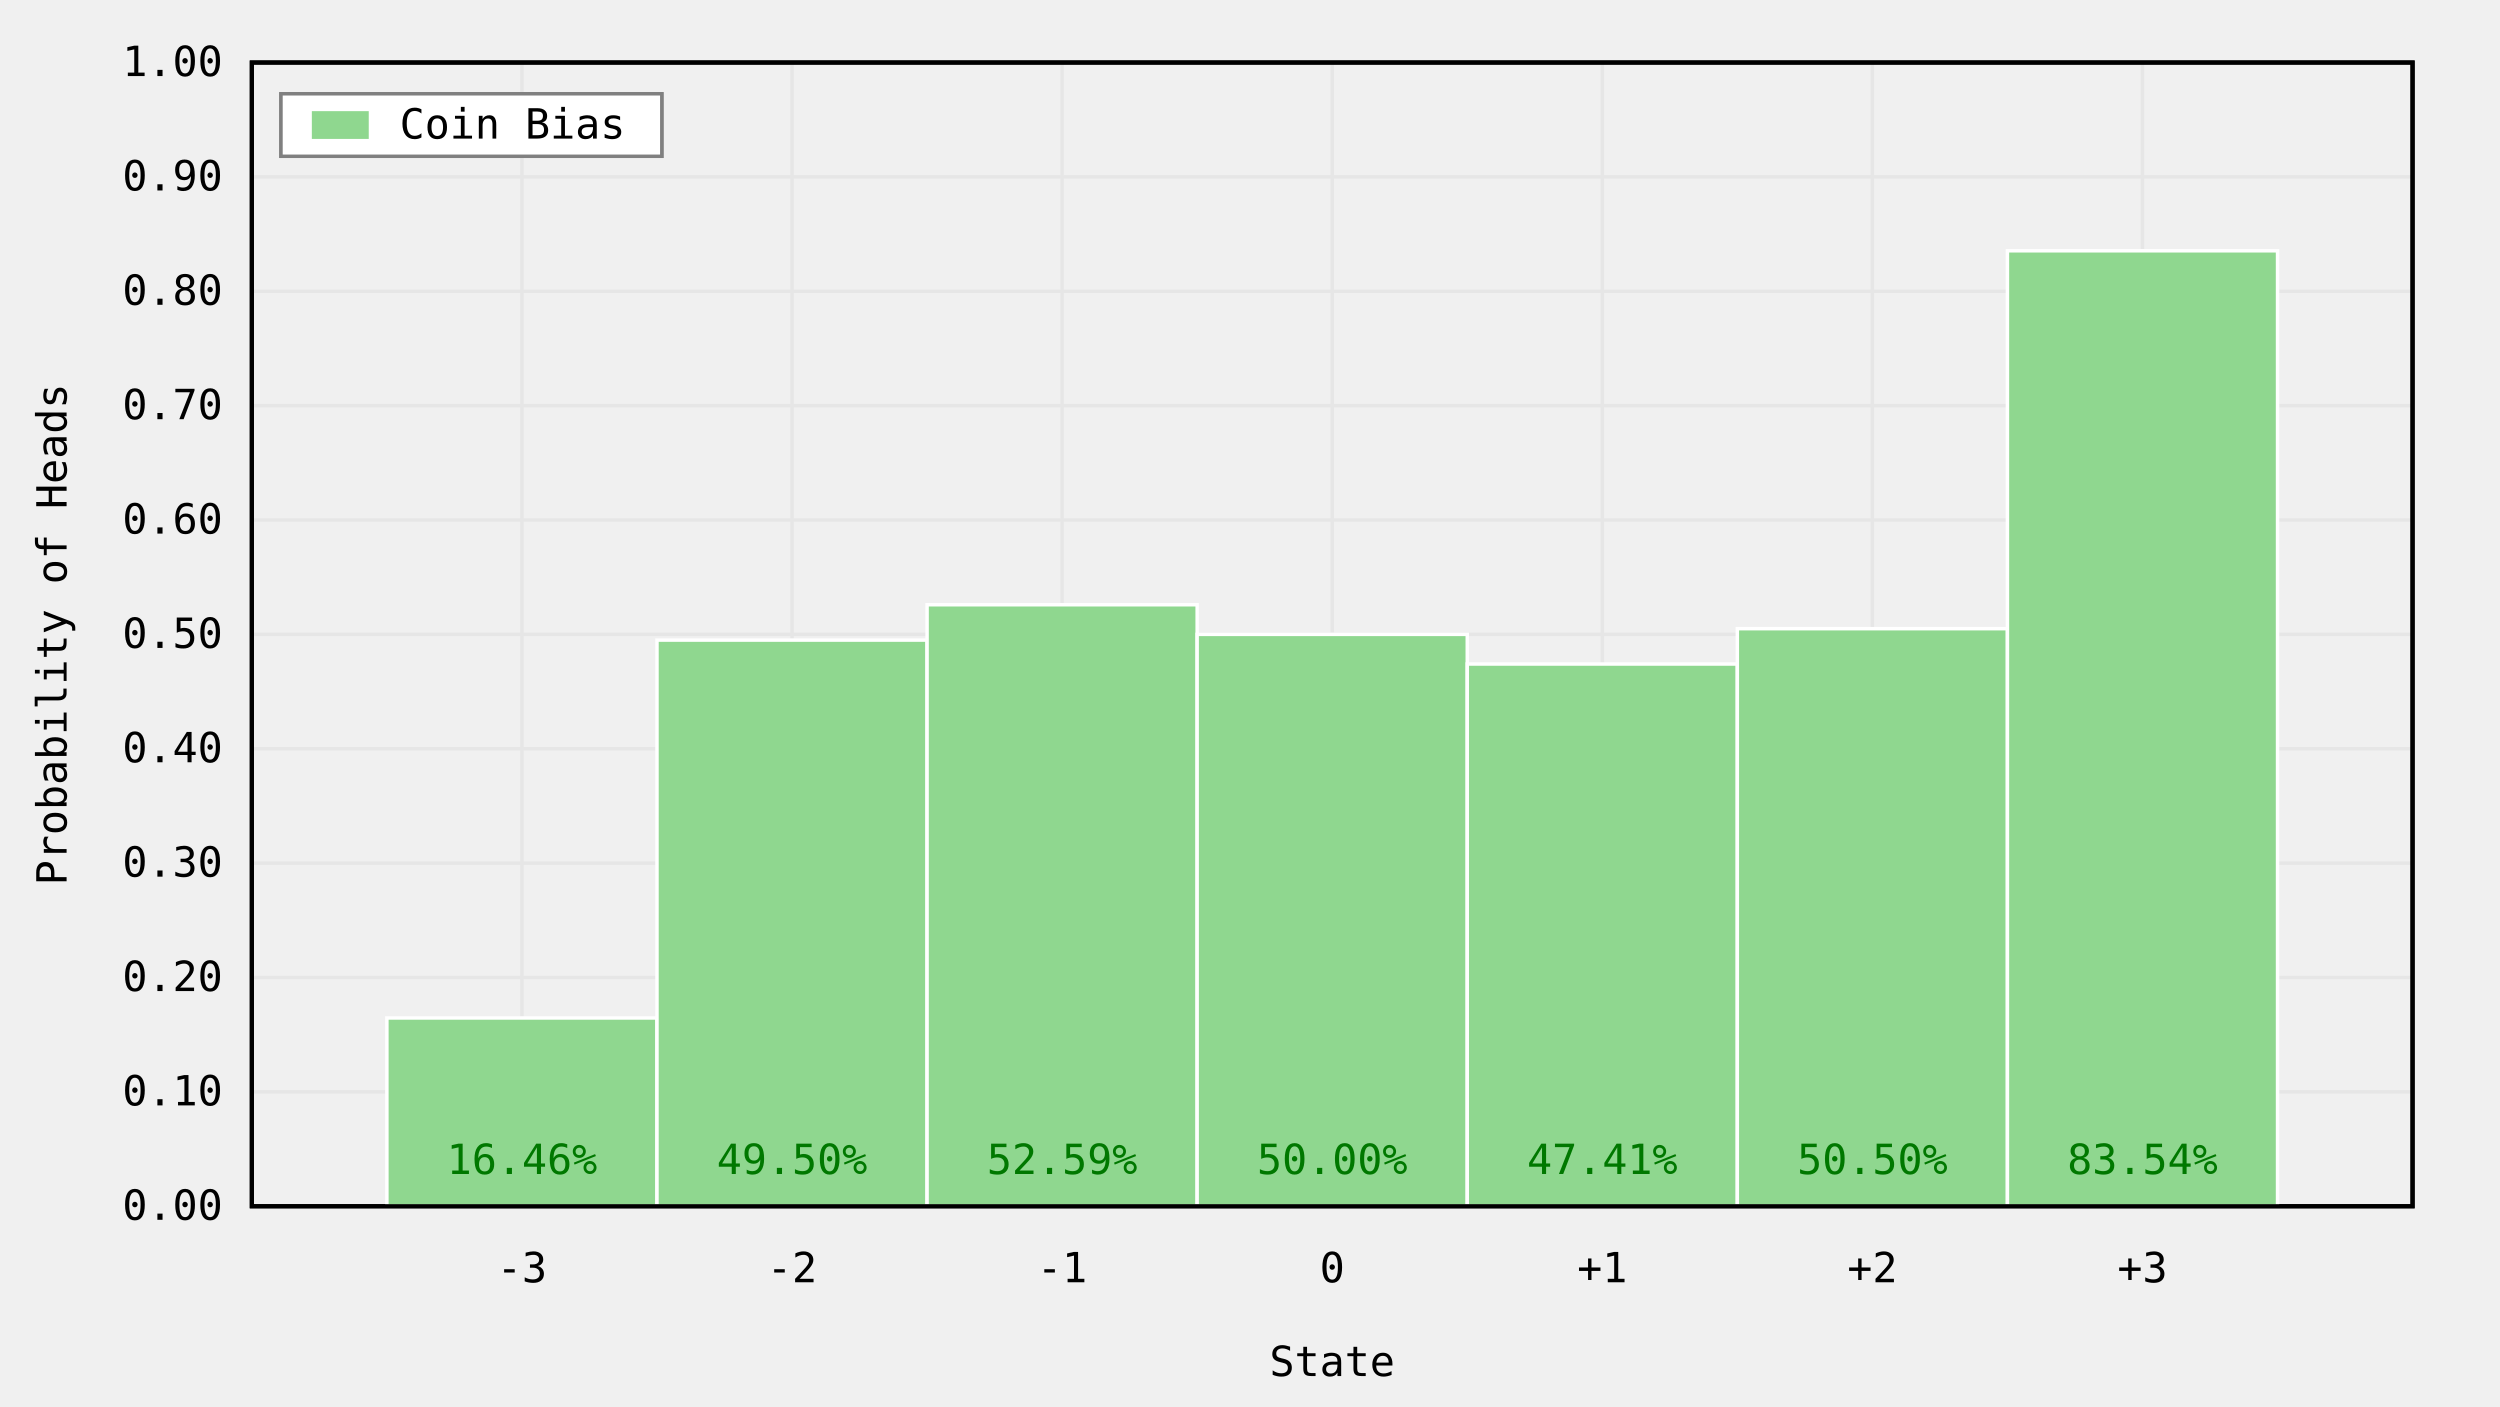
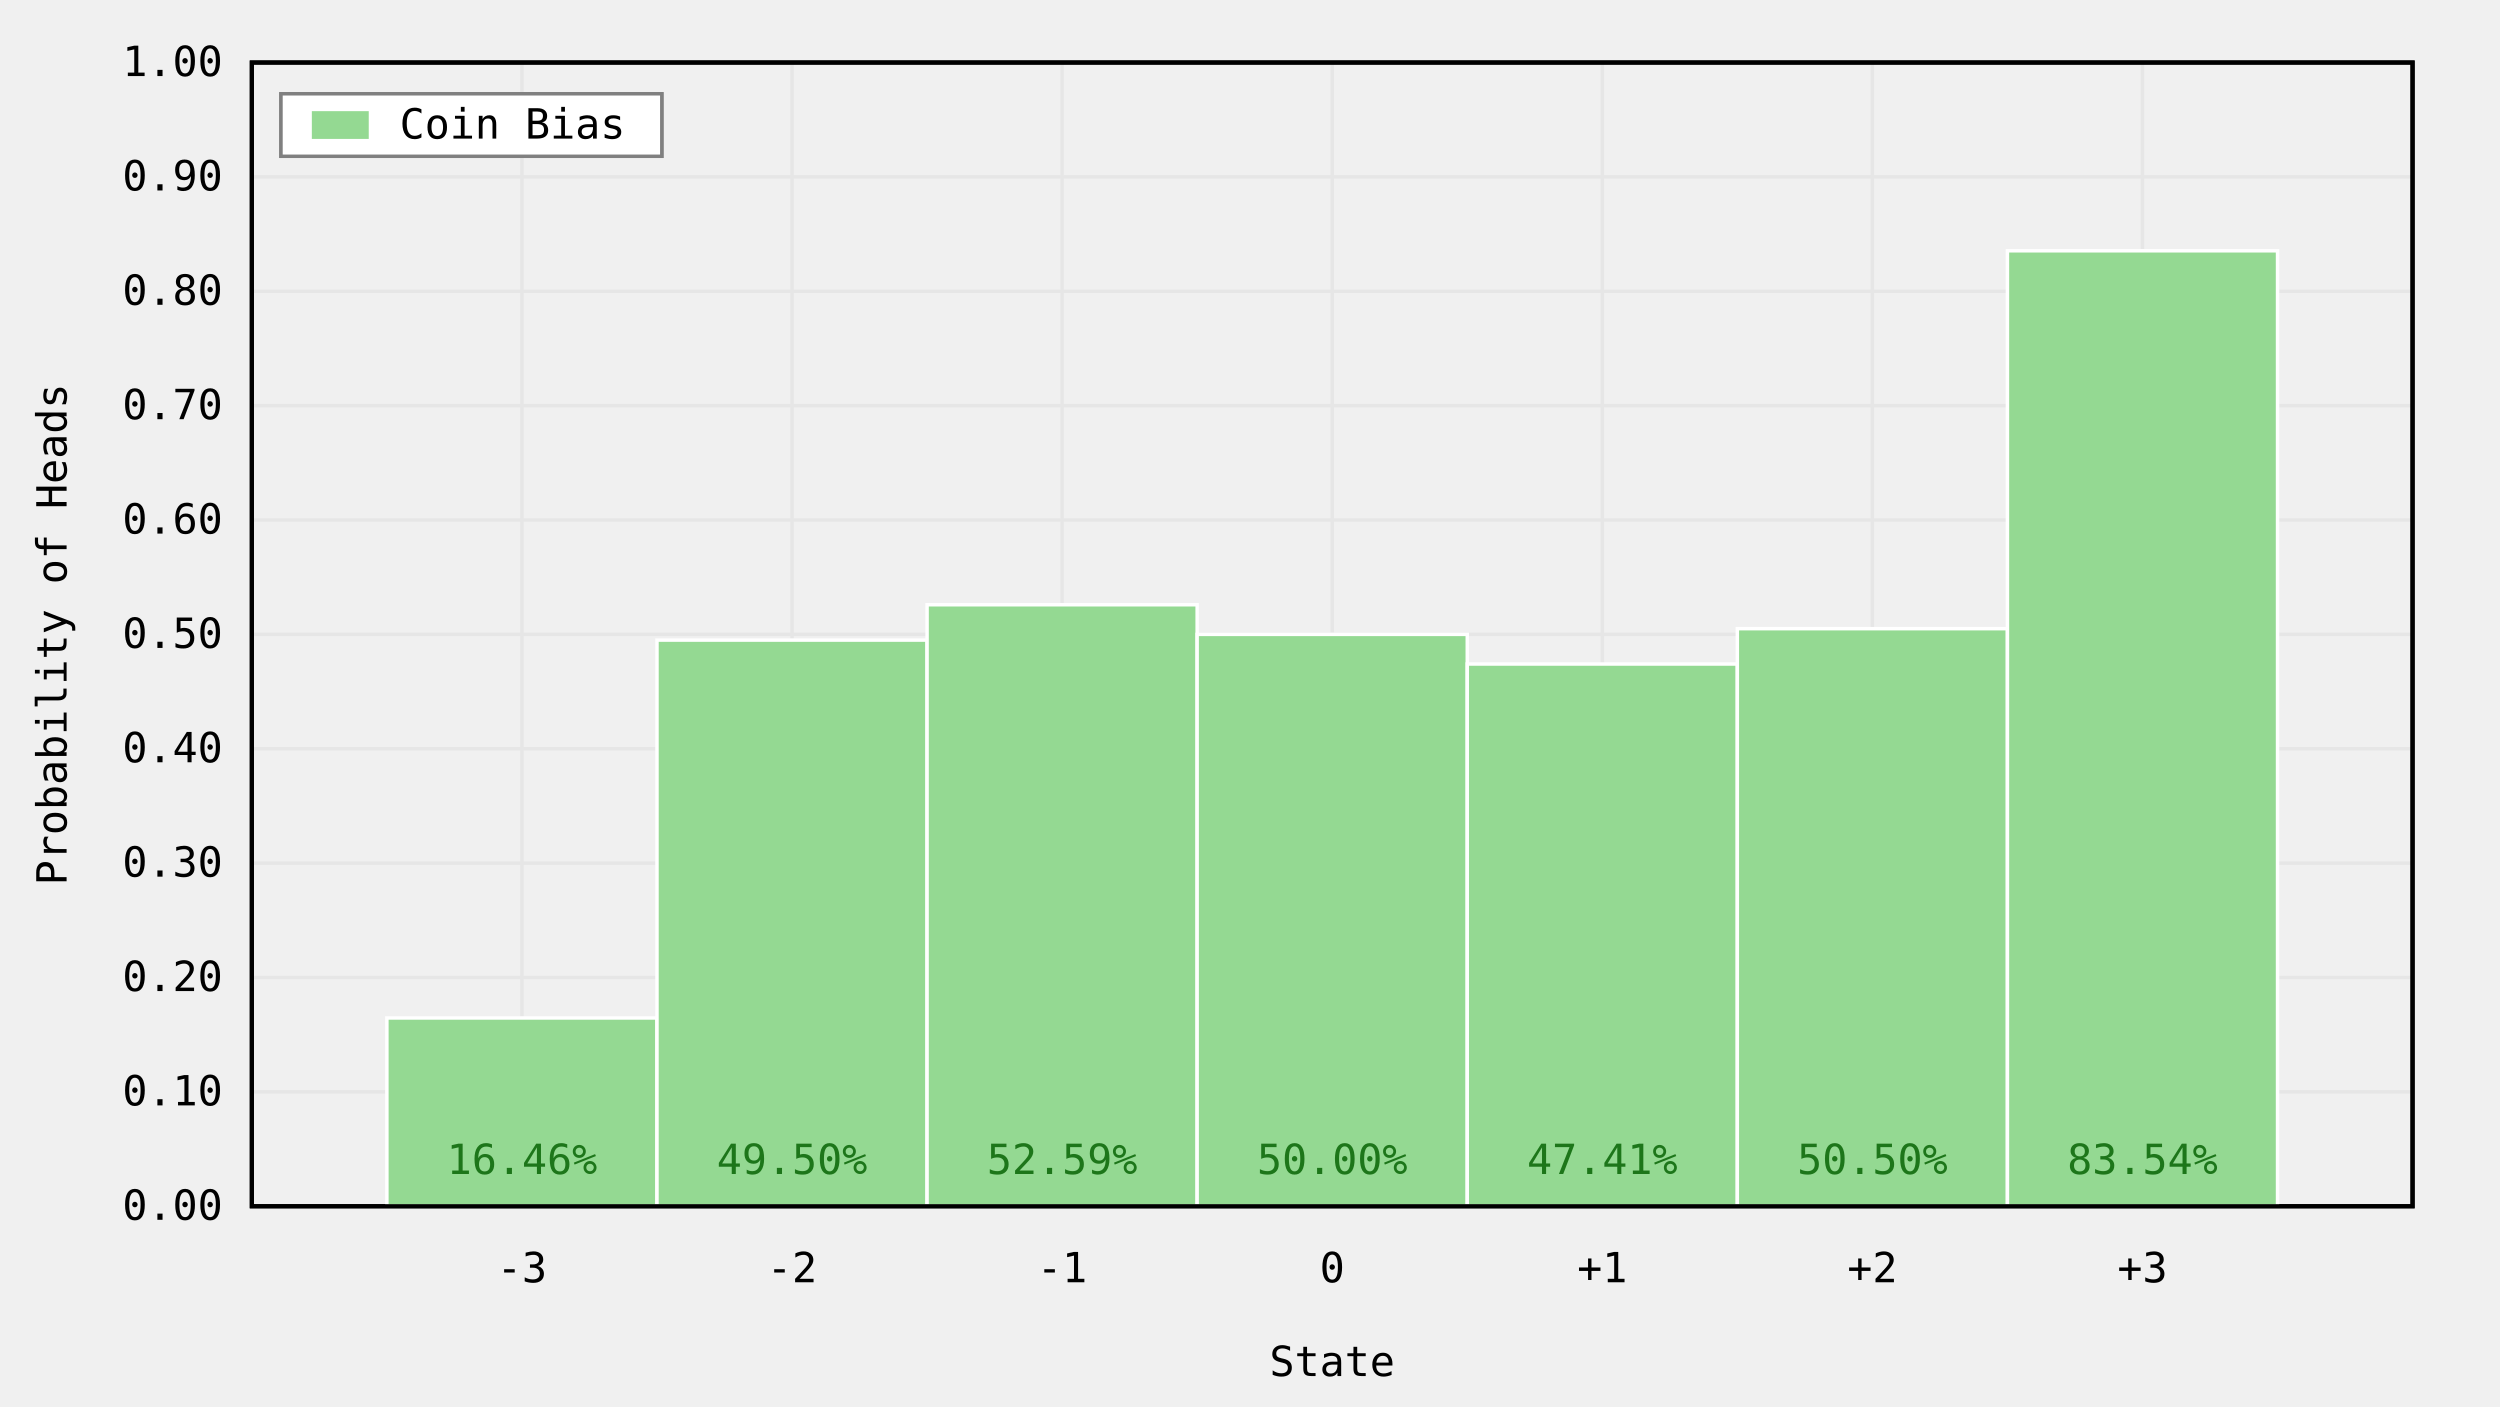
<svg xmlns="http://www.w3.org/2000/svg" xmlns:xlink="http://www.w3.org/1999/xlink" width="720" height="405" viewBox="0 0 720 405">
  <g id="gnuplot_canvas">
    <rect x="0" y="0" width="720" height="405" fill="none" />
    <defs>
      <circle id="gpDot" r="0.5" stroke-width="0.5" stroke="currentColor" />
      <path id="gpPt0" stroke-width="0.222" stroke="currentColor" d="M-1,0 h2 M0,-1 v2" />
      <path id="gpPt1" stroke-width="0.222" stroke="currentColor" d="M-1,-1 L1,1 M1,-1 L-1,1" />
      <path id="gpPt2" stroke-width="0.222" stroke="currentColor" d="M-1,0 L1,0 M0,-1 L0,1 M-1,-1 L1,1 M-1,1 L1,-1" />
      <rect id="gpPt3" stroke-width="0.222" stroke="currentColor" x="-1" y="-1" width="2" height="2" />
      <rect id="gpPt4" stroke-width="0.222" stroke="currentColor" fill="currentColor" x="-1" y="-1" width="2" height="2" />
      <circle id="gpPt5" stroke-width="0.222" stroke="currentColor" cx="0" cy="0" r="1" />
      <use xlink:href="#gpPt5" id="gpPt6" fill="currentColor" stroke="none" />
      <path id="gpPt7" stroke-width="0.222" stroke="currentColor" d="M0,-1.33 L-1.33,0.67 L1.33,0.67 z" />
      <use xlink:href="#gpPt7" id="gpPt8" fill="currentColor" stroke="none" />
      <use xlink:href="#gpPt7" id="gpPt9" stroke="currentColor" transform="rotate(180)" />
      <use xlink:href="#gpPt9" id="gpPt10" fill="currentColor" stroke="none" />
      <use xlink:href="#gpPt3" id="gpPt11" stroke="currentColor" transform="rotate(45)" />
      <use xlink:href="#gpPt11" id="gpPt12" fill="currentColor" stroke="none" />
      <path id="gpPt13" stroke-width="0.222" stroke="currentColor" d="M0,1.330 L1.265,0.411 L0.782,-1.067 L-0.782,-1.076 L-1.265,0.411 z" />
      <use xlink:href="#gpPt13" id="gpPt14" fill="currentColor" stroke="none" />
      <filter id="textbox" filterUnits="objectBoundingBox" x="0" y="0" height="1" width="1">
        <feFlood flood-color="white" flood-opacity="1" result="bgnd" />
        <feComposite in="SourceGraphic" in2="bgnd" operator="atop" />
      </filter>
      <filter id="greybox" filterUnits="objectBoundingBox" x="0" y="0" height="1" width="1">
        <feFlood flood-color="lightgrey" flood-opacity="1" result="grey" />
        <feComposite in="SourceGraphic" in2="grey" operator="atop" />
      </filter>
    </defs>
    <g fill="none" color="white" stroke="currentColor" stroke-width="1.00" stroke-linecap="butt" stroke-linejoin="miter">
</g>
    <g fill="none" color="white" stroke="currentColor" stroke-width="1.20" stroke-linecap="butt" stroke-linejoin="miter">
</g>
    <g fill="none" color="black" stroke="currentColor" stroke-width="1.20" stroke-linecap="butt" stroke-linejoin="miter">
</g>
    <g fill="none" color="black" stroke="black" stroke-width="1.00" stroke-linecap="butt" stroke-linejoin="miter">
</g>
    <g fill="none" color="black" stroke="currentColor" stroke-width="1.00" stroke-linecap="butt" stroke-linejoin="miter">
      <path stroke="rgb(230, 230, 230)" class="gridline" d="M72.53,347.40 L694.82,347.40  " />
    </g>
    <g fill="none" color="black" stroke="rgb(230, 230, 230)" stroke-width="1.20" stroke-linecap="butt" stroke-linejoin="miter">
</g>
    <g fill="none" color="black" stroke="currentColor" stroke-width="1.20" stroke-linecap="butt" stroke-linejoin="miter">
      <path stroke="black" d="M72.53,347.40 M694.82,347.40  " />
      <g transform="translate(64.14,351.30)" stroke="none" fill="black" font-family="monospace" font-size="12.00" text-anchor="end">
        <text>
          <tspan font-family="monospace">0.00</tspan>
        </text>
      </g>
    </g>
    <g fill="none" color="black" stroke="currentColor" stroke-width="1.20" stroke-linecap="butt" stroke-linejoin="miter">
</g>
    <g fill="none" color="black" stroke="black" stroke-width="1.00" stroke-linecap="butt" stroke-linejoin="miter">
</g>
    <g fill="none" color="black" stroke="currentColor" stroke-width="1.00" stroke-linecap="butt" stroke-linejoin="miter">
      <path stroke="rgb(230, 230, 230)" class="gridline" d="M72.53,314.46 L694.82,314.46  " />
    </g>
    <g fill="none" color="black" stroke="rgb(230, 230, 230)" stroke-width="1.20" stroke-linecap="butt" stroke-linejoin="miter">
</g>
    <g fill="none" color="black" stroke="currentColor" stroke-width="1.20" stroke-linecap="butt" stroke-linejoin="miter">
      <path stroke="black" d="M72.53,314.46 M694.82,314.46  " />
      <g transform="translate(64.14,318.36)" stroke="none" fill="black" font-family="monospace" font-size="12.00" text-anchor="end">
        <text>
          <tspan font-family="monospace">0.10</tspan>
        </text>
      </g>
    </g>
    <g fill="none" color="black" stroke="currentColor" stroke-width="1.20" stroke-linecap="butt" stroke-linejoin="miter">
</g>
    <g fill="none" color="black" stroke="black" stroke-width="1.00" stroke-linecap="butt" stroke-linejoin="miter">
</g>
    <g fill="none" color="black" stroke="currentColor" stroke-width="1.00" stroke-linecap="butt" stroke-linejoin="miter">
      <path stroke="rgb(230, 230, 230)" class="gridline" d="M72.53,281.52 L694.82,281.52  " />
    </g>
    <g fill="none" color="black" stroke="rgb(230, 230, 230)" stroke-width="1.20" stroke-linecap="butt" stroke-linejoin="miter">
</g>
    <g fill="none" color="black" stroke="currentColor" stroke-width="1.20" stroke-linecap="butt" stroke-linejoin="miter">
      <path stroke="black" d="M72.53,281.52 M694.82,281.52  " />
      <g transform="translate(64.14,285.42)" stroke="none" fill="black" font-family="monospace" font-size="12.00" text-anchor="end">
        <text>
          <tspan font-family="monospace">0.20</tspan>
        </text>
      </g>
    </g>
    <g fill="none" color="black" stroke="currentColor" stroke-width="1.20" stroke-linecap="butt" stroke-linejoin="miter">
</g>
    <g fill="none" color="black" stroke="black" stroke-width="1.00" stroke-linecap="butt" stroke-linejoin="miter">
</g>
    <g fill="none" color="black" stroke="currentColor" stroke-width="1.00" stroke-linecap="butt" stroke-linejoin="miter">
      <path stroke="rgb(230, 230, 230)" class="gridline" d="M72.53,248.58 L694.82,248.58  " />
    </g>
    <g fill="none" color="black" stroke="rgb(230, 230, 230)" stroke-width="1.20" stroke-linecap="butt" stroke-linejoin="miter">
</g>
    <g fill="none" color="black" stroke="currentColor" stroke-width="1.20" stroke-linecap="butt" stroke-linejoin="miter">
      <path stroke="black" d="M72.53,248.58 M694.82,248.58  " />
      <g transform="translate(64.14,252.48)" stroke="none" fill="black" font-family="monospace" font-size="12.00" text-anchor="end">
        <text>
          <tspan font-family="monospace">0.30</tspan>
        </text>
      </g>
    </g>
    <g fill="none" color="black" stroke="currentColor" stroke-width="1.20" stroke-linecap="butt" stroke-linejoin="miter">
</g>
    <g fill="none" color="black" stroke="black" stroke-width="1.00" stroke-linecap="butt" stroke-linejoin="miter">
</g>
    <g fill="none" color="black" stroke="currentColor" stroke-width="1.00" stroke-linecap="butt" stroke-linejoin="miter">
      <path stroke="rgb(230, 230, 230)" class="gridline" d="M72.53,215.64 L694.82,215.64  " />
    </g>
    <g fill="none" color="black" stroke="rgb(230, 230, 230)" stroke-width="1.20" stroke-linecap="butt" stroke-linejoin="miter">
</g>
    <g fill="none" color="black" stroke="currentColor" stroke-width="1.20" stroke-linecap="butt" stroke-linejoin="miter">
      <path stroke="black" d="M72.53,215.64 M694.82,215.64  " />
      <g transform="translate(64.14,219.54)" stroke="none" fill="black" font-family="monospace" font-size="12.00" text-anchor="end">
        <text>
          <tspan font-family="monospace">0.40</tspan>
        </text>
      </g>
    </g>
    <g fill="none" color="black" stroke="currentColor" stroke-width="1.20" stroke-linecap="butt" stroke-linejoin="miter">
</g>
    <g fill="none" color="black" stroke="black" stroke-width="1.00" stroke-linecap="butt" stroke-linejoin="miter">
</g>
    <g fill="none" color="black" stroke="currentColor" stroke-width="1.00" stroke-linecap="butt" stroke-linejoin="miter">
      <path stroke="rgb(230, 230, 230)" class="gridline" d="M72.53,182.70 L694.82,182.70  " />
    </g>
    <g fill="none" color="black" stroke="rgb(230, 230, 230)" stroke-width="1.20" stroke-linecap="butt" stroke-linejoin="miter">
</g>
    <g fill="none" color="black" stroke="currentColor" stroke-width="1.20" stroke-linecap="butt" stroke-linejoin="miter">
      <path stroke="black" d="M72.53,182.70 M694.82,182.70  " />
      <g transform="translate(64.14,186.60)" stroke="none" fill="black" font-family="monospace" font-size="12.00" text-anchor="end">
        <text>
          <tspan font-family="monospace">0.50</tspan>
        </text>
      </g>
    </g>
    <g fill="none" color="black" stroke="currentColor" stroke-width="1.20" stroke-linecap="butt" stroke-linejoin="miter">
</g>
    <g fill="none" color="black" stroke="black" stroke-width="1.00" stroke-linecap="butt" stroke-linejoin="miter">
</g>
    <g fill="none" color="black" stroke="currentColor" stroke-width="1.00" stroke-linecap="butt" stroke-linejoin="miter">
      <path stroke="rgb(230, 230, 230)" class="gridline" d="M72.53,149.77 L694.82,149.77  " />
    </g>
    <g fill="none" color="black" stroke="rgb(230, 230, 230)" stroke-width="1.20" stroke-linecap="butt" stroke-linejoin="miter">
</g>
    <g fill="none" color="black" stroke="currentColor" stroke-width="1.20" stroke-linecap="butt" stroke-linejoin="miter">
      <path stroke="black" d="M72.53,149.77 M694.82,149.77  " />
      <g transform="translate(64.14,153.67)" stroke="none" fill="black" font-family="monospace" font-size="12.00" text-anchor="end">
        <text>
          <tspan font-family="monospace">0.60</tspan>
        </text>
      </g>
    </g>
    <g fill="none" color="black" stroke="currentColor" stroke-width="1.20" stroke-linecap="butt" stroke-linejoin="miter">
</g>
    <g fill="none" color="black" stroke="black" stroke-width="1.00" stroke-linecap="butt" stroke-linejoin="miter">
</g>
    <g fill="none" color="black" stroke="currentColor" stroke-width="1.00" stroke-linecap="butt" stroke-linejoin="miter">
      <path stroke="rgb(230, 230, 230)" class="gridline" d="M72.53,116.83 L694.82,116.83  " />
    </g>
    <g fill="none" color="black" stroke="rgb(230, 230, 230)" stroke-width="1.20" stroke-linecap="butt" stroke-linejoin="miter">
</g>
    <g fill="none" color="black" stroke="currentColor" stroke-width="1.20" stroke-linecap="butt" stroke-linejoin="miter">
      <path stroke="black" d="M72.53,116.83 M694.82,116.83  " />
      <g transform="translate(64.14,120.73)" stroke="none" fill="black" font-family="monospace" font-size="12.00" text-anchor="end">
        <text>
          <tspan font-family="monospace">0.70</tspan>
        </text>
      </g>
    </g>
    <g fill="none" color="black" stroke="currentColor" stroke-width="1.20" stroke-linecap="butt" stroke-linejoin="miter">
</g>
    <g fill="none" color="black" stroke="black" stroke-width="1.00" stroke-linecap="butt" stroke-linejoin="miter">
</g>
    <g fill="none" color="black" stroke="currentColor" stroke-width="1.00" stroke-linecap="butt" stroke-linejoin="miter">
      <path stroke="rgb(230, 230, 230)" class="gridline" d="M72.53,83.89 L694.82,83.89  " />
    </g>
    <g fill="none" color="black" stroke="rgb(230, 230, 230)" stroke-width="1.20" stroke-linecap="butt" stroke-linejoin="miter">
</g>
    <g fill="none" color="black" stroke="currentColor" stroke-width="1.20" stroke-linecap="butt" stroke-linejoin="miter">
      <path stroke="black" d="M72.53,83.89 M694.82,83.89  " />
      <g transform="translate(64.14,87.79)" stroke="none" fill="black" font-family="monospace" font-size="12.00" text-anchor="end">
        <text>
          <tspan font-family="monospace">0.80</tspan>
        </text>
      </g>
    </g>
    <g fill="none" color="black" stroke="currentColor" stroke-width="1.20" stroke-linecap="butt" stroke-linejoin="miter">
</g>
    <g fill="none" color="black" stroke="black" stroke-width="1.00" stroke-linecap="butt" stroke-linejoin="miter">
</g>
    <g fill="none" color="black" stroke="currentColor" stroke-width="1.00" stroke-linecap="butt" stroke-linejoin="miter">
      <path stroke="rgb(230, 230, 230)" class="gridline" d="M72.53,50.95 L694.82,50.95  " />
    </g>
    <g fill="none" color="black" stroke="rgb(230, 230, 230)" stroke-width="1.20" stroke-linecap="butt" stroke-linejoin="miter">
</g>
    <g fill="none" color="black" stroke="currentColor" stroke-width="1.20" stroke-linecap="butt" stroke-linejoin="miter">
      <path stroke="black" d="M72.53,50.95 M694.82,50.95  " />
      <g transform="translate(64.14,54.85)" stroke="none" fill="black" font-family="monospace" font-size="12.00" text-anchor="end">
        <text>
          <tspan font-family="monospace">0.90</tspan>
        </text>
      </g>
    </g>
    <g fill="none" color="black" stroke="currentColor" stroke-width="1.20" stroke-linecap="butt" stroke-linejoin="miter">
</g>
    <g fill="none" color="black" stroke="black" stroke-width="1.00" stroke-linecap="butt" stroke-linejoin="miter">
</g>
    <g fill="none" color="black" stroke="currentColor" stroke-width="1.00" stroke-linecap="butt" stroke-linejoin="miter">
      <path stroke="rgb(230, 230, 230)" class="gridline" d="M72.53,18.01 L694.82,18.01  " />
    </g>
    <g fill="none" color="black" stroke="rgb(230, 230, 230)" stroke-width="1.20" stroke-linecap="butt" stroke-linejoin="miter">
</g>
    <g fill="none" color="black" stroke="currentColor" stroke-width="1.20" stroke-linecap="butt" stroke-linejoin="miter">
      <path stroke="black" d="M72.53,18.01 M694.82,18.01  " />
      <g transform="translate(64.14,21.91)" stroke="none" fill="black" font-family="monospace" font-size="12.00" text-anchor="end">
        <text>
          <tspan font-family="monospace">1.00</tspan>
        </text>
      </g>
    </g>
    <g fill="none" color="black" stroke="currentColor" stroke-width="1.20" stroke-linecap="butt" stroke-linejoin="miter">
</g>
    <g fill="none" color="black" stroke="black" stroke-width="1.00" stroke-linecap="butt" stroke-linejoin="miter">
</g>
    <g fill="none" color="black" stroke="currentColor" stroke-width="1.00" stroke-linecap="butt" stroke-linejoin="miter">
      <path stroke="rgb(230, 230, 230)" class="gridline" d="M150.32,347.40 L150.32,45.01 M150.32,27.01 L150.32,18.01  " />
    </g>
    <g fill="none" color="black" stroke="rgb(230, 230, 230)" stroke-width="1.20" stroke-linecap="butt" stroke-linejoin="miter">
</g>
    <g fill="none" color="black" stroke="currentColor" stroke-width="1.20" stroke-linecap="butt" stroke-linejoin="miter">
      <path stroke="black" d="M150.32,347.40 M150.32,18.01  " />
      <g transform="translate(150.32,369.30)" stroke="none" fill="black" font-family="monospace" font-size="12.00" text-anchor="middle">
        <text>
          <tspan font-family="monospace">-3</tspan>
        </text>
      </g>
    </g>
    <g fill="none" color="black" stroke="currentColor" stroke-width="1.20" stroke-linecap="butt" stroke-linejoin="miter">
</g>
    <g fill="none" color="black" stroke="black" stroke-width="1.00" stroke-linecap="butt" stroke-linejoin="miter">
</g>
    <g fill="none" color="black" stroke="currentColor" stroke-width="1.00" stroke-linecap="butt" stroke-linejoin="miter">
      <path stroke="rgb(230, 230, 230)" class="gridline" d="M228.10,347.40 L228.10,18.01  " />
    </g>
    <g fill="none" color="black" stroke="rgb(230, 230, 230)" stroke-width="1.20" stroke-linecap="butt" stroke-linejoin="miter">
</g>
    <g fill="none" color="black" stroke="currentColor" stroke-width="1.20" stroke-linecap="butt" stroke-linejoin="miter">
      <path stroke="black" d="M228.10,347.40 M228.10,18.01  " />
      <g transform="translate(228.10,369.30)" stroke="none" fill="black" font-family="monospace" font-size="12.00" text-anchor="middle">
        <text>
          <tspan font-family="monospace">-2</tspan>
        </text>
      </g>
    </g>
    <g fill="none" color="black" stroke="currentColor" stroke-width="1.20" stroke-linecap="butt" stroke-linejoin="miter">
</g>
    <g fill="none" color="black" stroke="black" stroke-width="1.00" stroke-linecap="butt" stroke-linejoin="miter">
</g>
    <g fill="none" color="black" stroke="currentColor" stroke-width="1.00" stroke-linecap="butt" stroke-linejoin="miter">
      <path stroke="rgb(230, 230, 230)" class="gridline" d="M305.89,347.40 L305.89,18.01  " />
    </g>
    <g fill="none" color="black" stroke="rgb(230, 230, 230)" stroke-width="1.20" stroke-linecap="butt" stroke-linejoin="miter">
</g>
    <g fill="none" color="black" stroke="currentColor" stroke-width="1.20" stroke-linecap="butt" stroke-linejoin="miter">
      <path stroke="black" d="M305.89,347.40 M305.89,18.01  " />
      <g transform="translate(305.89,369.30)" stroke="none" fill="black" font-family="monospace" font-size="12.00" text-anchor="middle">
        <text>
          <tspan font-family="monospace">-1</tspan>
        </text>
      </g>
    </g>
    <g fill="none" color="black" stroke="currentColor" stroke-width="1.20" stroke-linecap="butt" stroke-linejoin="miter">
</g>
    <g fill="none" color="black" stroke="black" stroke-width="1.00" stroke-linecap="butt" stroke-linejoin="miter">
</g>
    <g fill="none" color="black" stroke="currentColor" stroke-width="1.00" stroke-linecap="butt" stroke-linejoin="miter">
      <path stroke="rgb(230, 230, 230)" class="gridline" d="M383.68,347.40 L383.68,18.01  " />
    </g>
    <g fill="none" color="black" stroke="rgb(230, 230, 230)" stroke-width="1.20" stroke-linecap="butt" stroke-linejoin="miter">
</g>
    <g fill="none" color="black" stroke="currentColor" stroke-width="1.20" stroke-linecap="butt" stroke-linejoin="miter">
      <path stroke="black" d="M383.68,347.40 M383.68,18.01  " />
      <g transform="translate(383.68,369.30)" stroke="none" fill="black" font-family="monospace" font-size="12.00" text-anchor="middle">
        <text>
          <tspan font-family="monospace"> 0</tspan>
        </text>
      </g>
    </g>
    <g fill="none" color="black" stroke="currentColor" stroke-width="1.20" stroke-linecap="butt" stroke-linejoin="miter">
</g>
    <g fill="none" color="black" stroke="black" stroke-width="1.00" stroke-linecap="butt" stroke-linejoin="miter">
</g>
    <g fill="none" color="black" stroke="currentColor" stroke-width="1.00" stroke-linecap="butt" stroke-linejoin="miter">
      <path stroke="rgb(230, 230, 230)" class="gridline" d="M461.46,347.40 L461.46,18.01  " />
    </g>
    <g fill="none" color="black" stroke="rgb(230, 230, 230)" stroke-width="1.20" stroke-linecap="butt" stroke-linejoin="miter">
</g>
    <g fill="none" color="black" stroke="currentColor" stroke-width="1.20" stroke-linecap="butt" stroke-linejoin="miter">
      <path stroke="black" d="M461.46,347.40 M461.46,18.01  " />
      <g transform="translate(461.46,369.30)" stroke="none" fill="black" font-family="monospace" font-size="12.00" text-anchor="middle">
        <text>
          <tspan font-family="monospace">+1</tspan>
        </text>
      </g>
    </g>
    <g fill="none" color="black" stroke="currentColor" stroke-width="1.20" stroke-linecap="butt" stroke-linejoin="miter">
</g>
    <g fill="none" color="black" stroke="black" stroke-width="1.00" stroke-linecap="butt" stroke-linejoin="miter">
</g>
    <g fill="none" color="black" stroke="currentColor" stroke-width="1.00" stroke-linecap="butt" stroke-linejoin="miter">
      <path stroke="rgb(230, 230, 230)" class="gridline" d="M539.25,347.40 L539.25,18.01  " />
    </g>
    <g fill="none" color="black" stroke="rgb(230, 230, 230)" stroke-width="1.20" stroke-linecap="butt" stroke-linejoin="miter">
</g>
    <g fill="none" color="black" stroke="currentColor" stroke-width="1.20" stroke-linecap="butt" stroke-linejoin="miter">
      <path stroke="black" d="M539.25,347.40 M539.25,18.01  " />
      <g transform="translate(539.25,369.30)" stroke="none" fill="black" font-family="monospace" font-size="12.00" text-anchor="middle">
        <text>
          <tspan font-family="monospace">+2</tspan>
        </text>
      </g>
    </g>
    <g fill="none" color="black" stroke="currentColor" stroke-width="1.20" stroke-linecap="butt" stroke-linejoin="miter">
</g>
    <g fill="none" color="black" stroke="black" stroke-width="1.00" stroke-linecap="butt" stroke-linejoin="miter">
</g>
    <g fill="none" color="black" stroke="currentColor" stroke-width="1.00" stroke-linecap="butt" stroke-linejoin="miter">
      <path stroke="rgb(230, 230, 230)" class="gridline" d="M617.03,347.40 L617.03,18.01  " />
    </g>
    <g fill="none" color="black" stroke="rgb(230, 230, 230)" stroke-width="1.20" stroke-linecap="butt" stroke-linejoin="miter">
</g>
    <g fill="none" color="black" stroke="currentColor" stroke-width="1.20" stroke-linecap="butt" stroke-linejoin="miter">
      <path stroke="black" d="M617.03,347.40 M617.03,18.01  " />
      <g transform="translate(617.03,369.30)" stroke="none" fill="black" font-family="monospace" font-size="12.00" text-anchor="middle">
        <text>
          <tspan font-family="monospace">+3</tspan>
        </text>
      </g>
    </g>
    <g fill="none" color="black" stroke="currentColor" stroke-width="1.20" stroke-linecap="butt" stroke-linejoin="miter">
</g>
    <g fill="none" color="black" stroke="currentColor" stroke-width="1.20" stroke-linecap="butt" stroke-linejoin="miter">
      <path stroke="black" d="M72.53,18.01 L72.53,347.40 L694.82,347.40 L694.82,18.01 L72.53,18.01 Z  " />
    </g>
    <g fill="none" color="black" stroke="currentColor" stroke-width="1.20" stroke-linecap="butt" stroke-linejoin="miter">
      <g transform="translate(19.18,182.71) rotate(270)" stroke="none" fill="black" font-family="monospace" font-size="12.00" text-anchor="middle">
        <text>
          <tspan font-family="monospace">Probability of Heads</tspan>
        </text>
      </g>
    </g>
    <g fill="none" color="black" stroke="currentColor" stroke-width="1.20" stroke-linecap="butt" stroke-linejoin="miter">
      <g transform="translate(383.67,396.30)" stroke="none" fill="black" font-family="monospace" font-size="12.00" text-anchor="middle">
        <text>
          <tspan font-family="monospace">State</tspan>
        </text>
      </g>
    </g>
    <g fill="none" color="black" stroke="currentColor" stroke-width="1.20" stroke-linecap="butt" stroke-linejoin="miter">
</g>
    <g fill="none" color="black" stroke="currentColor" stroke-width="1.00" stroke-linecap="butt" stroke-linejoin="miter">
</g>
    <g fill="none" color="black" stroke="currentColor" stroke-width="1.00" stroke-linecap="butt" stroke-linejoin="miter">
      <path stroke="rgb(128, 128, 128)" d="M80.92,45.01 L80.92,27.01 L190.60,27.01 L190.60,45.01 L80.92,45.01 Z  " />
    </g>
    <g id="gnuplot_plot_1">
      <g fill="none" color="black" stroke="currentColor" stroke-width="1.00" stroke-linecap="butt" stroke-linejoin="miter">
        <g stroke="none" shape-rendering="crispEdges">
-           <polygon fill="rgb(143, 215, 143)" points="111.42,347.40 189.22,347.40 189.22,293.17 111.42,293.17 " />
+           <polygon fill="rgb(148, 217, 146)" points="111.42,347.40 189.22,347.40 189.22,293.17 111.42,293.17 " />
        </g>
        <path stroke="rgb(255, 255, 255)" d="M111.42,347.40 L111.42,293.18 L189.21,293.18 L189.21,347.40 L111.42,347.40 Z  " />
      </g>
      <g fill="none" color="black" stroke="currentColor" stroke-width="1.00" stroke-linecap="butt" stroke-linejoin="miter">
        <g stroke="none" shape-rendering="crispEdges">
-           <polygon fill="rgb(143, 215, 143)" points="189.21,347.40 267.01,347.40 267.01,184.34 189.21,184.34 " />
+           <polygon fill="rgb(148, 217, 146)" points="189.21,347.40 267.01,347.40 267.01,184.34 189.21,184.34 " />
        </g>
        <path stroke="rgb(255, 255, 255)" d="M189.21,347.40 L189.21,184.35 L267.00,184.35 L267.00,347.40 L189.21,347.40 Z  " />
      </g>
      <g fill="none" color="black" stroke="currentColor" stroke-width="1.00" stroke-linecap="butt" stroke-linejoin="miter">
        <g stroke="none" shape-rendering="crispEdges">
-           <polygon fill="rgb(143, 215, 143)" points="267.00,347.40 344.79,347.40 344.79,174.16 267.00,174.16 " />
+           <polygon fill="rgb(148, 217, 146)" points="267.00,347.40 344.79,347.40 344.79,174.16 267.00,174.16 " />
        </g>
        <path stroke="rgb(255, 255, 255)" d="M267.00,347.40 L267.00,174.17 L344.78,174.17 L344.78,347.40 L267.00,347.40 Z  " />
      </g>
      <g fill="none" color="black" stroke="currentColor" stroke-width="1.00" stroke-linecap="butt" stroke-linejoin="miter">
        <g stroke="none" shape-rendering="crispEdges">
-           <polygon fill="rgb(143, 215, 143)" points="344.78,347.40 422.58,347.40 422.58,182.69 344.78,182.69 " />
+           <polygon fill="rgb(148, 217, 146)" points="344.78,347.40 422.58,347.40 422.58,182.69 344.78,182.69 " />
        </g>
        <path stroke="rgb(255, 255, 255)" d="M344.78,347.40 L344.78,182.70 L422.57,182.70 L422.57,347.40 L344.78,347.40 Z  " />
      </g>
      <g fill="none" color="black" stroke="currentColor" stroke-width="1.00" stroke-linecap="butt" stroke-linejoin="miter">
        <g stroke="none" shape-rendering="crispEdges">
-           <polygon fill="rgb(143, 215, 143)" points="422.57,347.40 500.36,347.40 500.36,191.23 422.57,191.23 " />
+           <polygon fill="rgb(148, 217, 146)" points="422.57,347.40 500.36,347.40 500.36,191.23 422.57,191.23 " />
        </g>
        <path stroke="rgb(255, 255, 255)" d="M422.57,347.40 L422.57,191.24 L500.35,191.24 L500.35,347.40 L422.57,347.40 Z  " />
      </g>
      <g fill="none" color="black" stroke="currentColor" stroke-width="1.00" stroke-linecap="butt" stroke-linejoin="miter">
        <g stroke="none" shape-rendering="crispEdges">
-           <polygon fill="rgb(143, 215, 143)" points="500.35,347.40 578.15,347.40 578.15,181.05 500.35,181.05 " />
+           <polygon fill="rgb(148, 217, 146)" points="500.35,347.40 578.15,347.40 578.15,181.05 500.35,181.05 " />
        </g>
        <path stroke="rgb(255, 255, 255)" d="M500.35,347.40 L500.35,181.06 L578.14,181.06 L578.14,347.40 L500.35,347.40 Z  " />
      </g>
      <g fill="none" color="black" stroke="currentColor" stroke-width="1.00" stroke-linecap="butt" stroke-linejoin="miter">
        <g stroke="none" shape-rendering="crispEdges">
-           <polygon fill="rgb(143, 215, 143)" points="578.14,347.40 655.94,347.40 655.94,72.22 578.14,72.22 " />
+           <polygon fill="rgb(148, 217, 146)" points="578.14,347.40 655.94,347.40 655.94,72.22 578.14,72.22 " />
        </g>
        <path stroke="rgb(255, 255, 255)" d="M578.14,347.40 L578.14,72.23 L655.93,72.23 L655.93,347.40 L578.14,347.40 Z  " />
      </g>
      <g fill="none" color="black" stroke="currentColor" stroke-width="1.00" stroke-linecap="butt" stroke-linejoin="miter">
</g>
    </g>
    <g id="gnuplot_plot_2">
      <g fill="none" color="black" stroke="currentColor" stroke-width="1.00" stroke-linecap="butt" stroke-linejoin="miter">
-         <g transform="translate(72.53,338.12)" stroke="none" fill="rgb(0,120,0)" font-family="monospace" font-size="12.00" text-anchor="middle">
+         <g transform="translate(72.53,338.12)" stroke="none" fill="rgb(29,118,26)" font-family="monospace" font-size="12.00" text-anchor="middle">
          <text />
        </g>
-         <g transform="translate(150.32,338.12)" stroke="none" fill="rgb(0,120,0)" font-family="monospace" font-size="12.00" text-anchor="middle">
+         <g transform="translate(150.32,338.12)" stroke="none" fill="rgb(29,118,26)" font-family="monospace" font-size="12.00" text-anchor="middle">
          <text>
            <tspan font-family="monospace">16.46%</tspan>
          </text>
        </g>
-         <g transform="translate(228.10,338.12)" stroke="none" fill="rgb(0,120,0)" font-family="monospace" font-size="12.00" text-anchor="middle">
+         <g transform="translate(228.10,338.12)" stroke="none" fill="rgb(29,118,26)" font-family="monospace" font-size="12.00" text-anchor="middle">
          <text>
            <tspan font-family="monospace">49.50%</tspan>
          </text>
        </g>
-         <g transform="translate(305.89,338.12)" stroke="none" fill="rgb(0,120,0)" font-family="monospace" font-size="12.00" text-anchor="middle">
+         <g transform="translate(305.89,338.12)" stroke="none" fill="rgb(29,118,26)" font-family="monospace" font-size="12.00" text-anchor="middle">
          <text>
            <tspan font-family="monospace">52.59%</tspan>
          </text>
        </g>
-         <g transform="translate(383.68,338.12)" stroke="none" fill="rgb(0,120,0)" font-family="monospace" font-size="12.00" text-anchor="middle">
+         <g transform="translate(383.68,338.12)" stroke="none" fill="rgb(29,118,26)" font-family="monospace" font-size="12.00" text-anchor="middle">
          <text>
            <tspan font-family="monospace">50.00%</tspan>
          </text>
        </g>
-         <g transform="translate(461.46,338.12)" stroke="none" fill="rgb(0,120,0)" font-family="monospace" font-size="12.00" text-anchor="middle">
+         <g transform="translate(461.46,338.12)" stroke="none" fill="rgb(29,118,26)" font-family="monospace" font-size="12.00" text-anchor="middle">
          <text>
            <tspan font-family="monospace">47.41%</tspan>
          </text>
        </g>
-         <g transform="translate(539.25,338.12)" stroke="none" fill="rgb(0,120,0)" font-family="monospace" font-size="12.00" text-anchor="middle">
+         <g transform="translate(539.25,338.12)" stroke="none" fill="rgb(29,118,26)" font-family="monospace" font-size="12.00" text-anchor="middle">
          <text>
            <tspan font-family="monospace">50.50%</tspan>
          </text>
        </g>
-         <g transform="translate(617.03,338.12)" stroke="none" fill="rgb(0,120,0)" font-family="monospace" font-size="12.00" text-anchor="middle">
+         <g transform="translate(617.03,338.12)" stroke="none" fill="rgb(29,118,26)" font-family="monospace" font-size="12.00" text-anchor="middle">
          <text>
            <tspan font-family="monospace">83.54%</tspan>
          </text>
        </g>
-         <g transform="translate(694.82,338.12)" stroke="none" fill="rgb(0,120,0)" font-family="monospace" font-size="12.00" text-anchor="middle">
+         <g transform="translate(694.82,338.12)" stroke="none" fill="rgb(29,118,26)" font-family="monospace" font-size="12.00" text-anchor="middle">
          <text />
        </g>
      </g>
    </g>
    <g stroke="none" shape-rendering="crispEdges">
      <polygon fill="white" points="80.92,45.01 190.60,45.01 190.60,27.01 80.92,27.01 " />
    </g>
    <g fill="none" color="black" stroke="currentColor" stroke-width="1.00" stroke-linecap="butt" stroke-linejoin="miter">
      <path stroke="rgb(128, 128, 128)" d="M80.92,45.01 L80.92,27.01 L190.60,27.01 L190.60,45.01 L80.92,45.01 Z  " />
    </g>
    <g id="gnuplot_plot_1">
      <g fill="none" color="black" stroke="currentColor" stroke-width="1.00" stroke-linecap="butt" stroke-linejoin="miter">
        <g transform="translate(115.09,39.91)" stroke="none" fill="black" font-family="monospace" font-size="12.00" text-anchor="start">
          <text>
            <tspan font-family="monospace">Coin Bias</tspan>
          </text>
        </g>
      </g>
      <g fill="none" color="black" stroke="currentColor" stroke-width="1.00" stroke-linecap="butt" stroke-linejoin="miter">
        <g stroke="none" shape-rendering="crispEdges">
-           <polygon fill="rgb(143, 215, 143)" points="89.31,40.51 106.70,40.51 106.70,31.51 89.31,31.51 " />
+           <polygon fill="rgb(148, 217, 146)" points="89.31,40.51 106.70,40.51 106.70,31.51 89.31,31.51 " />
        </g>
        <path stroke="rgb(255, 255, 255)" d="M89.31,40.51 L106.70,40.51 L106.70,31.51 L89.31,31.51 L89.31,40.51 Z  " />
      </g>
      <g fill="none" color="black" stroke="currentColor" stroke-width="1.00" stroke-linecap="butt" stroke-linejoin="miter">
</g>
    </g>
    <g id="gnuplot_plot_2">
      <g fill="none" color="black" stroke="currentColor" stroke-width="1.00" stroke-linecap="butt" stroke-linejoin="miter">
</g>
    </g>
-     <g fill="none" color="white" stroke="rgb(  0, 120,   0)" stroke-width="2.00" stroke-linecap="butt" stroke-linejoin="miter">
+     <g fill="none" color="white" stroke="rgb( 29, 118,  26)" stroke-width="2.00" stroke-linecap="butt" stroke-linejoin="miter">
</g>
    <g fill="none" color="black" stroke="currentColor" stroke-width="2.00" stroke-linecap="butt" stroke-linejoin="miter">
</g>
    <g fill="none" color="black" stroke="black" stroke-width="1.20" stroke-linecap="butt" stroke-linejoin="miter">
</g>
    <g fill="none" color="black" stroke="currentColor" stroke-width="1.20" stroke-linecap="butt" stroke-linejoin="miter">
      <path stroke="black" d="M72.53,18.01 L72.53,347.40 L694.82,347.40 L694.82,18.01 L72.53,18.01 Z  " />
    </g>
    <g fill="none" color="black" stroke="currentColor" stroke-width="1.20" stroke-linecap="butt" stroke-linejoin="miter">
</g>
  </g>
</svg>
